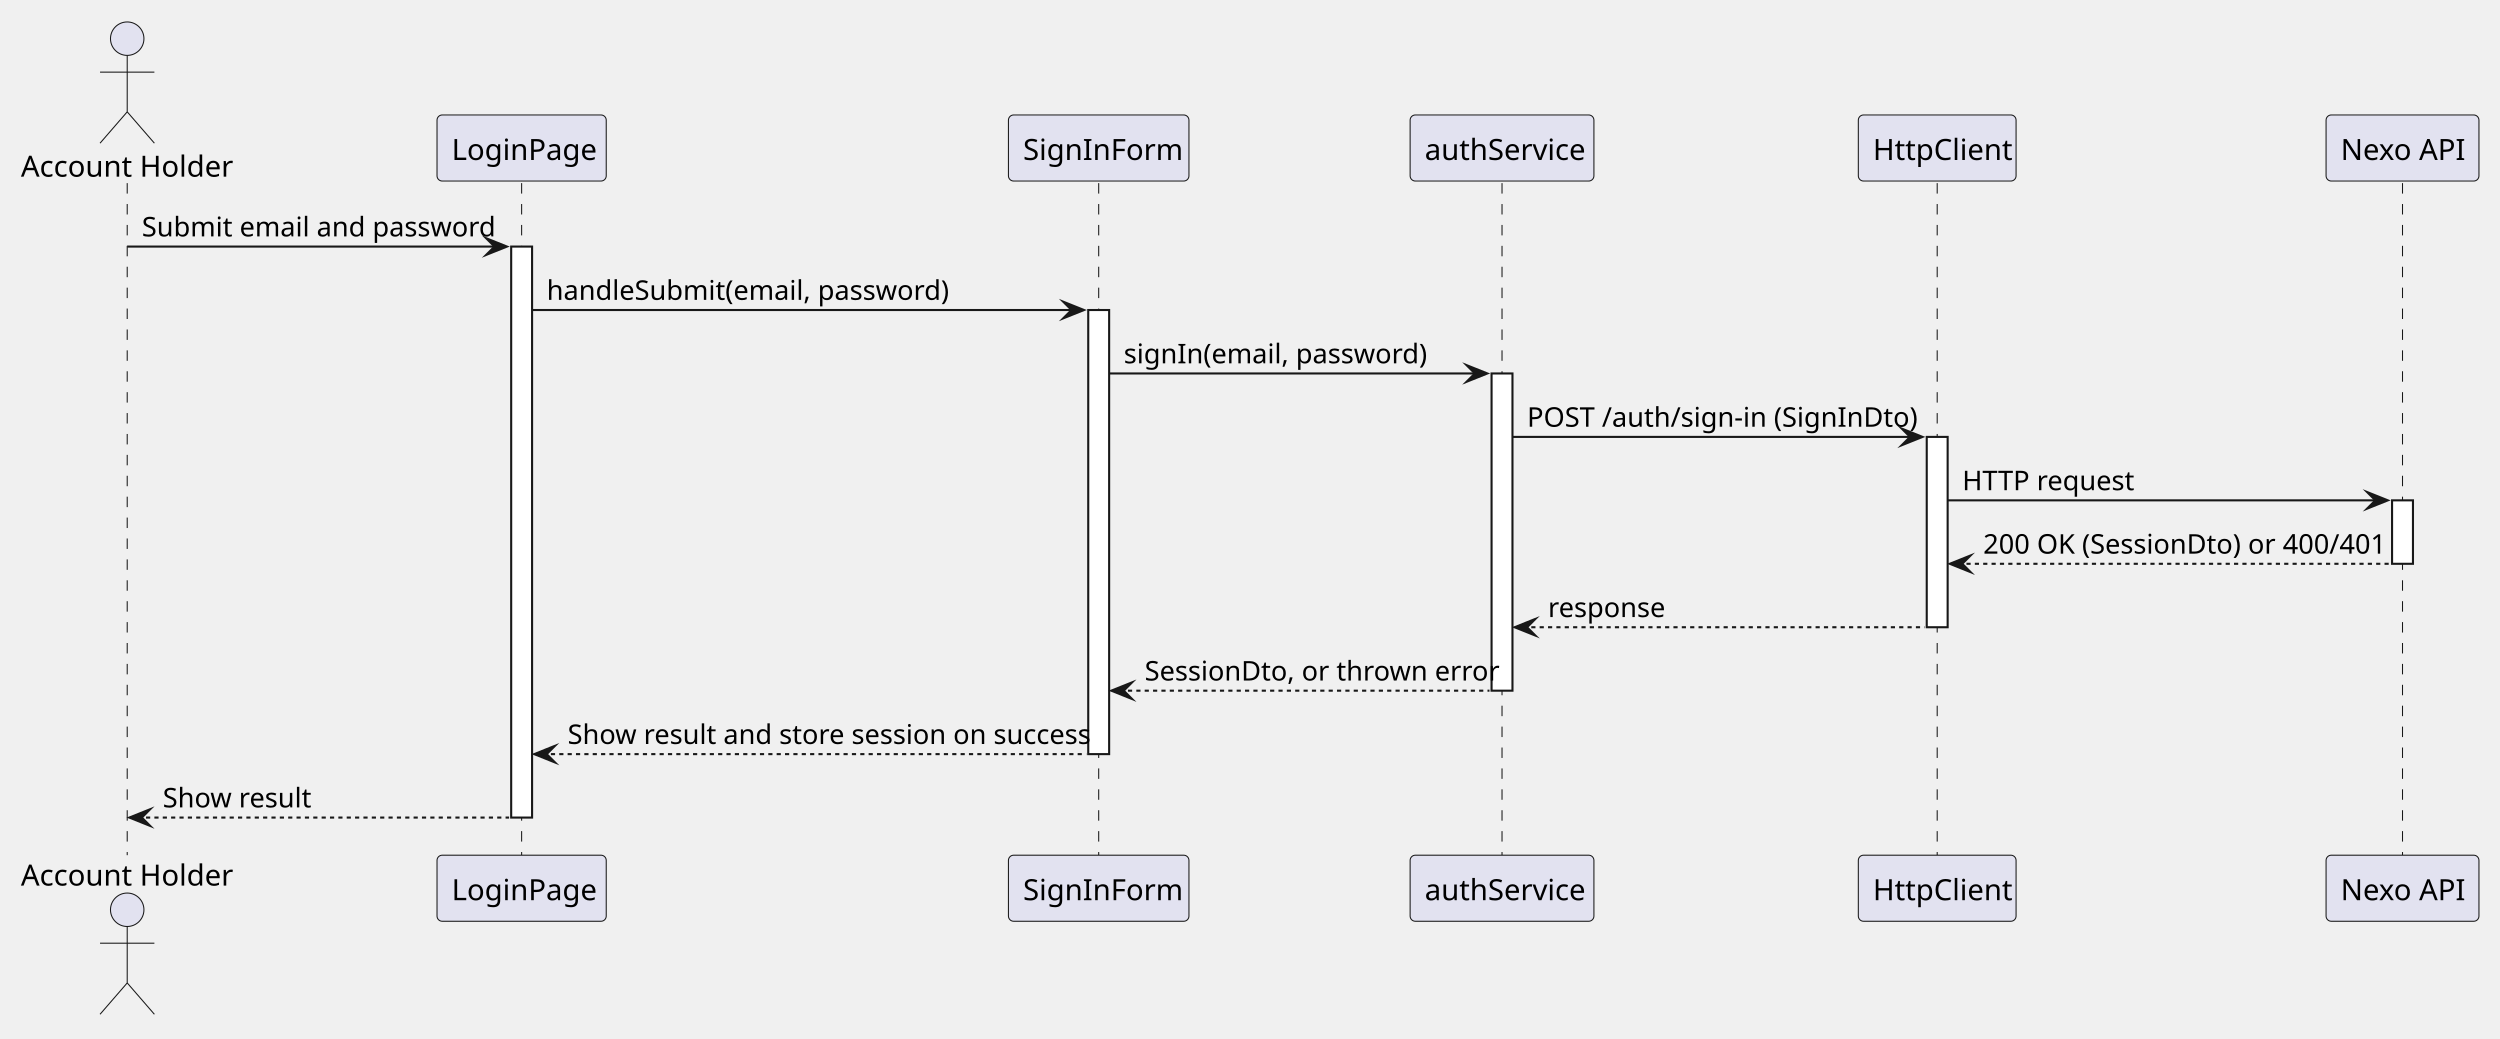
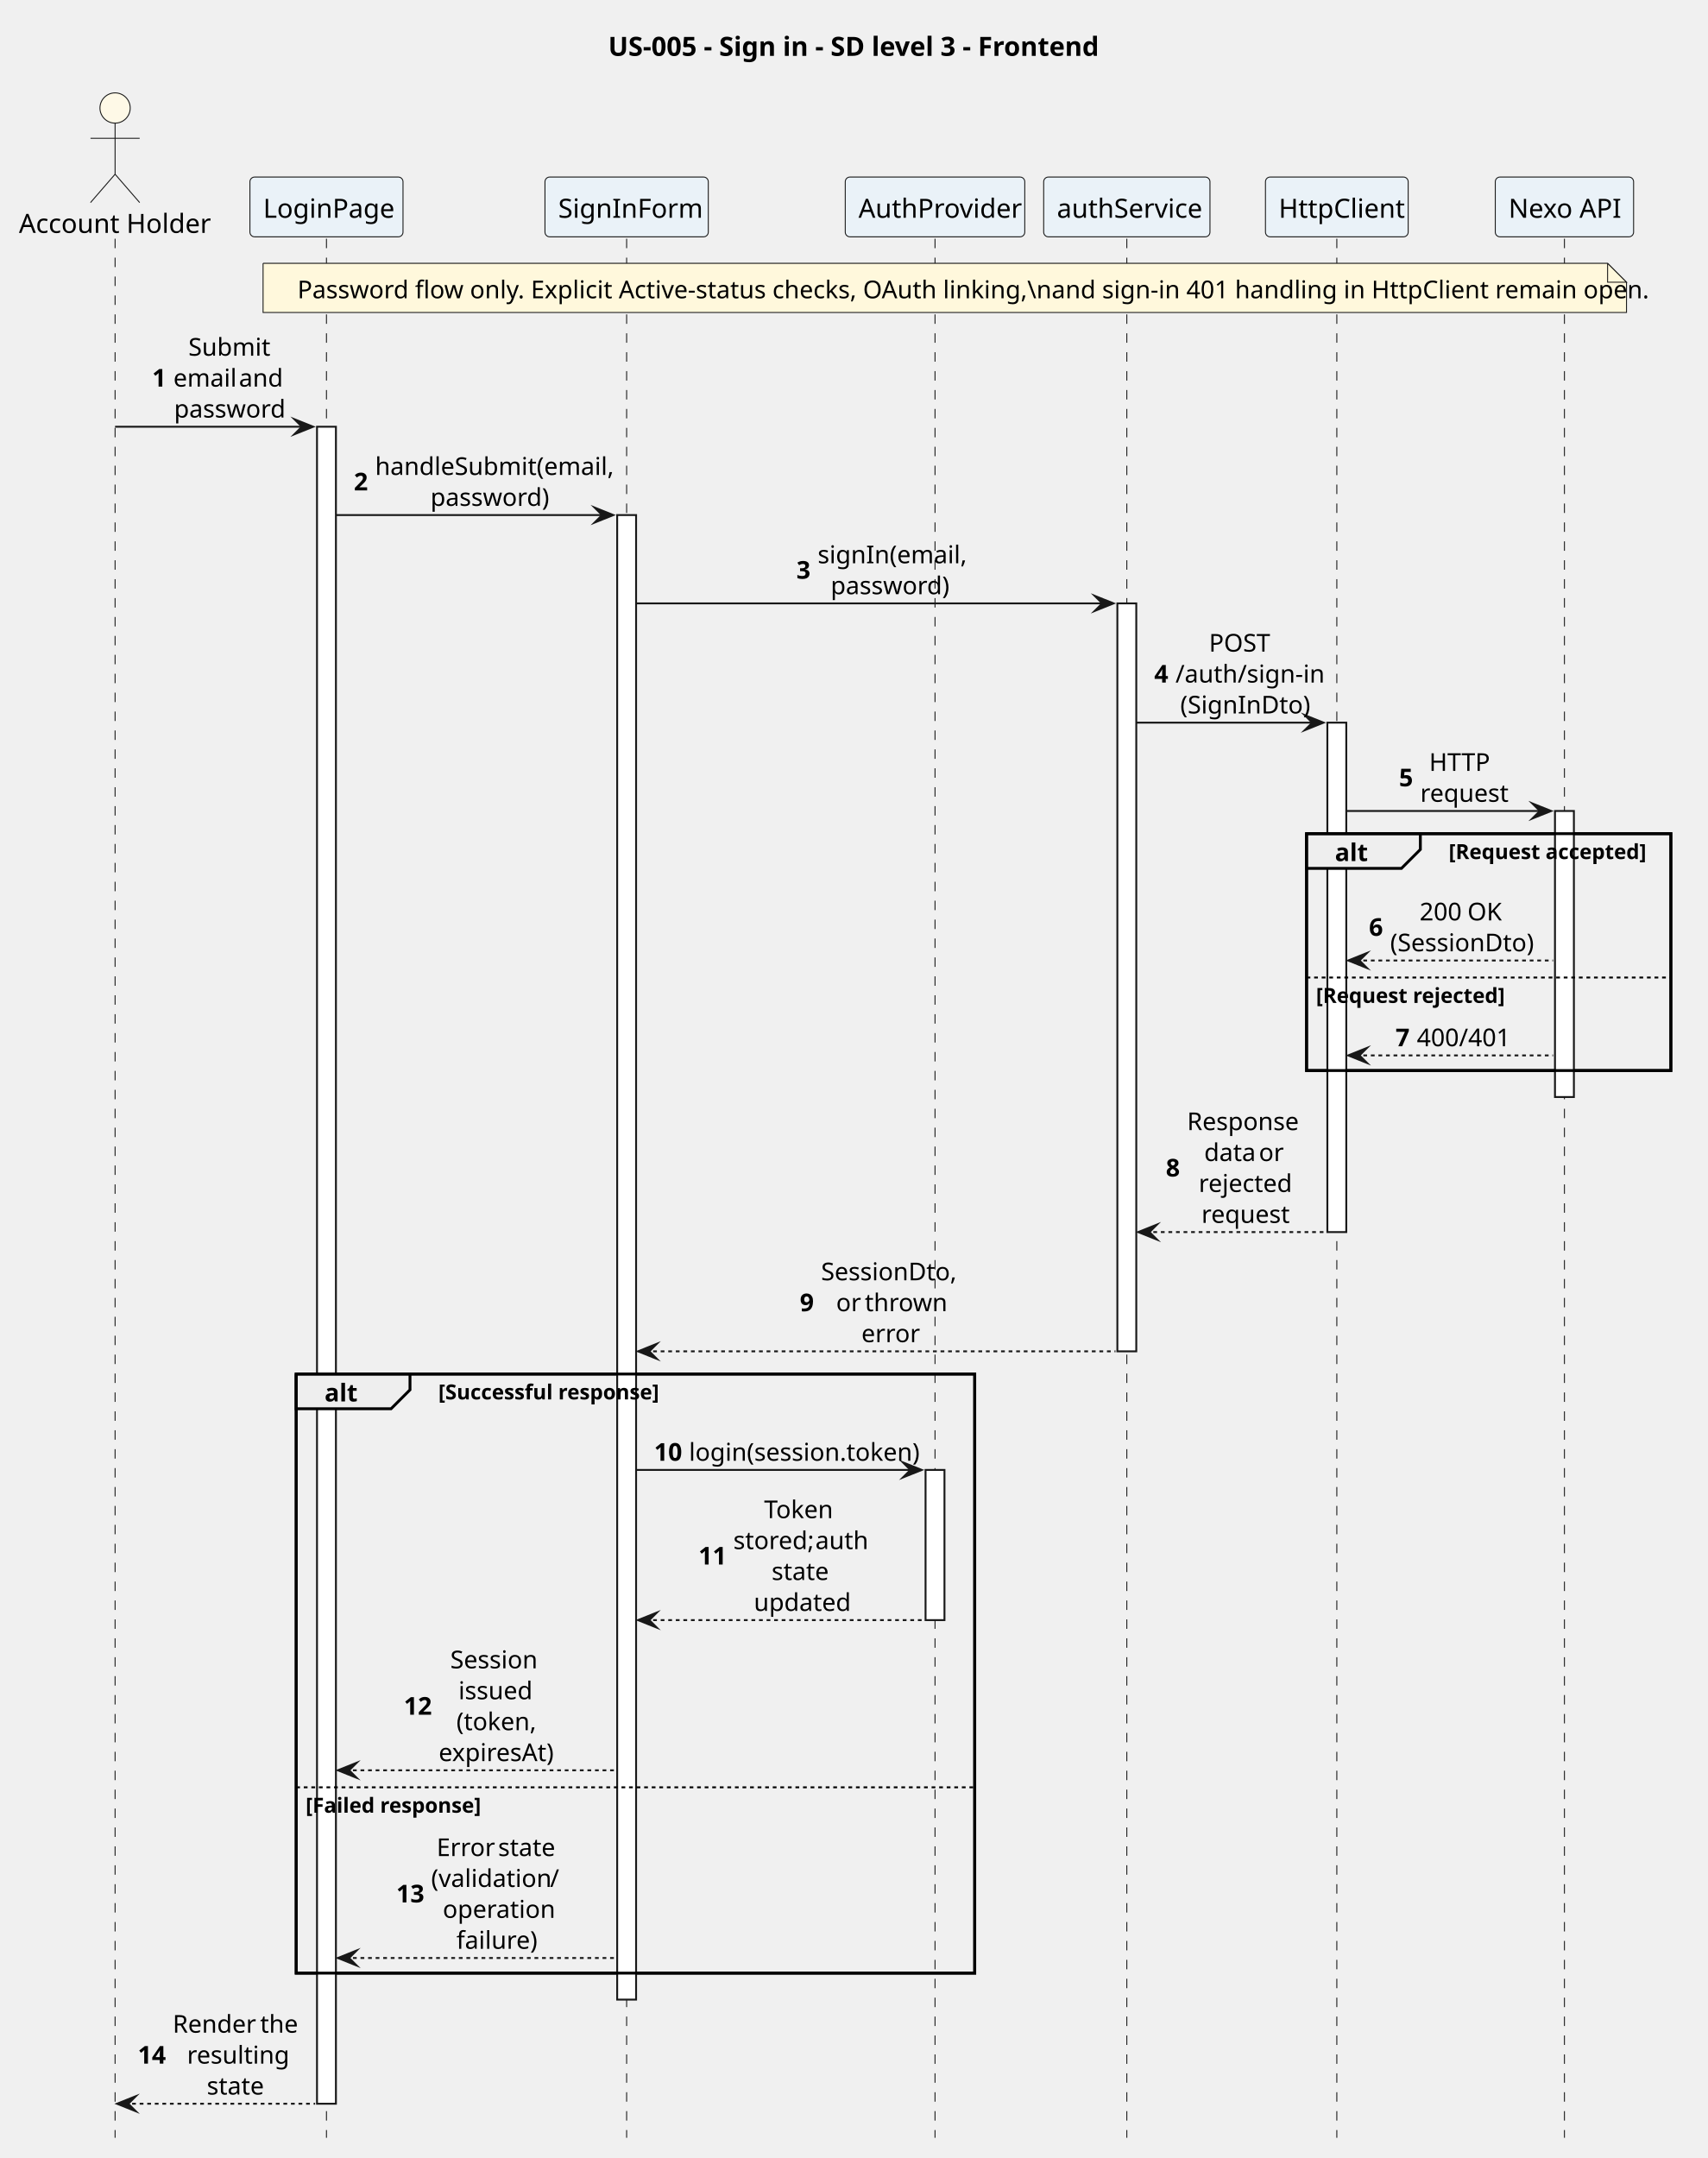
- <svg xmlns="http://www.w3.org/2000/svg" version="1.1" data-diagram-type="SEQUENCE" style="width:1196px;height:497px;background:#FFFFFF;" width="1196px" height="497px" viewBox="0 0 1196 497" zoomAndPan="magnify" preserveAspectRatio="none" contentStyleType="text/css">
+ <svg xmlns="http://www.w3.org/2000/svg" version="1.1" data-diagram-type="SEQUENCE" style="width:903px;height:1141px;background:#FFFFFF;" width="903px" height="1141px" viewBox="0 0 903 1141" zoomAndPan="magnify" preserveAspectRatio="none" contentStyleType="text/css">
  <defs />
  <g font-family="sans-serif" lengthAdjust="spacing">
+     <g class="title" data-source-line="1">
+       <text x="321.656" y="29.533" fill="#000" font-size="14" textLength="258.262" font-weight="700">US-005 - Sign in - SD level 3 - Frontend</text>
+     </g>
+     <rect x="690.931" y="440.789" width="192.642" height="125.242" fill="none" style="stroke:#000;stroke-width:1.5;" />
+     <rect x="156.639" y="726.492" width="358.811" height="316.758" fill="none" style="stroke:#000;stroke-width:1.5;" />
    <g>
-       <rect x="57.358" y="87.609" width="8" height="321.516" fill="#000" fill-opacity="0" />
-       <line x1="60.858" y1="87.609" x2="60.858" y2="409.125" style="stroke:#181818;stroke-width:0.5;stroke-dasharray:5,5;" />
+       <rect x="57.358" y="126.219" width="8" height="1004.086" fill="#000" fill-opacity="0" />
+       <line x1="60.858" y1="126.219" x2="60.858" y2="1130.305" style="stroke:#181818;stroke-width:0.5;stroke-dasharray:5,5;" />
    </g>
    <g>
-       <rect x="246.046" y="87.609" width="8" height="321.516" fill="#000" fill-opacity="0" />
-       <line x1="249.546" y1="87.609" x2="249.546" y2="409.125" style="stroke:#181818;stroke-width:0.5;stroke-dasharray:5,5;" />
+       <rect x="169.139" y="126.219" width="8" height="1004.086" fill="#000" fill-opacity="0" />
+       <line x1="172.639" y1="126.219" x2="172.639" y2="1130.305" style="stroke:#181818;stroke-width:0.5;stroke-dasharray:5,5;" />
    </g>
    <g>
-       <rect x="244.546" y="117.961" width="10" height="273.164" fill="#FFF" style="stroke:#181818;stroke-width:1;" />
+       <rect x="167.639" y="225.625" width="10" height="886.68" fill="#FFF" style="stroke:#181818;stroke-width:1;" />
    </g>
    <g>
-       <rect x="522.114" y="87.609" width="8" height="321.516" fill="#000" fill-opacity="0" />
-       <line x1="525.614" y1="87.609" x2="525.614" y2="409.125" style="stroke:#181818;stroke-width:0.5;stroke-dasharray:5,5;" />
+       <rect x="327.874" y="126.219" width="8" height="1004.086" fill="#000" fill-opacity="0" />
+       <line x1="331.374" y1="126.219" x2="331.374" y2="1130.305" style="stroke:#181818;stroke-width:0.5;stroke-dasharray:5,5;" />
    </g>
    <g>
-       <rect x="520.614" y="148.313" width="10" height="212.461" fill="#FFF" style="stroke:#181818;stroke-width:1;" />
+       <rect x="326.374" y="272.328" width="10" height="784.922" fill="#FFF" style="stroke:#181818;stroke-width:1;" />
    </g>
    <g>
-       <rect x="715.066" y="87.609" width="8" height="321.516" fill="#000" fill-opacity="0" />
-       <line x1="718.566" y1="87.609" x2="718.566" y2="409.125" style="stroke:#181818;stroke-width:0.5;stroke-dasharray:5,5;" />
+       <rect x="490.95" y="126.219" width="8" height="1004.086" fill="#000" fill-opacity="0" />
+       <line x1="494.45" y1="126.219" x2="494.45" y2="1130.305" style="stroke:#181818;stroke-width:0.5;stroke-dasharray:5,5;" />
    </g>
    <g>
-       <rect x="713.566" y="178.664" width="10" height="151.758" fill="#FFF" style="stroke:#181818;stroke-width:1;" />
+       <rect x="489.45" y="777.195" width="10" height="79.406" fill="#FFF" style="stroke:#181818;stroke-width:1;" />
    </g>
    <g>
-       <rect x="923.254" y="87.609" width="8" height="321.516" fill="#000" fill-opacity="0" />
-       <line x1="926.754" y1="87.609" x2="926.754" y2="409.125" style="stroke:#181818;stroke-width:0.5;stroke-dasharray:5,5;" />
+       <rect x="592.38" y="126.219" width="8" height="1004.086" fill="#000" fill-opacity="0" />
+       <line x1="595.88" y1="126.219" x2="595.88" y2="1130.305" style="stroke:#181818;stroke-width:0.5;stroke-dasharray:5,5;" />
    </g>
    <g>
-       <rect x="921.754" y="209.016" width="10" height="91.055" fill="#FFF" style="stroke:#181818;stroke-width:1;" />
+       <rect x="590.88" y="319.031" width="10" height="395.461" fill="#FFF" style="stroke:#181818;stroke-width:1;" />
    </g>
    <g>
-       <rect x="1145.862" y="87.609" width="8" height="321.516" fill="#000" fill-opacity="0" />
-       <line x1="1149.362" y1="87.609" x2="1149.362" y2="409.125" style="stroke:#181818;stroke-width:0.5;stroke-dasharray:5,5;" />
+       <rect x="703.431" y="126.219" width="8" height="1004.086" fill="#000" fill-opacity="0" />
+       <line x1="706.931" y1="126.219" x2="706.931" y2="1130.305" style="stroke:#181818;stroke-width:0.5;stroke-dasharray:5,5;" />
    </g>
    <g>
-       <rect x="1144.362" y="239.367" width="10" height="30.352" fill="#FFF" style="stroke:#181818;stroke-width:1;" />
+       <rect x="701.931" y="382.086" width="10" height="269.352" fill="#FFF" style="stroke:#181818;stroke-width:1;" />
    </g>
-     <text x="10" y="84.533" fill="#000" font-size="14" textLength="95.717">Account Holder</text>
-     <ellipse cx="60.858" cy="18.5" rx="8" ry="8" fill="#E2E2F0" style="stroke:#181818;stroke-width:0.5;" />
-     <path d="M60.858,26.5 L60.858,53.5 M47.858,34.5 L73.858,34.5 M60.858,53.5 L47.858,68.5 M60.858,53.5 L73.858,68.5" style="stroke:#181818;stroke-width:0.5;" fill="none" />
-     <rect x="209.071" y="55" width="80.951" height="31.609" fill="#E2E2F0" style="stroke:#181818;stroke-width:0.5;" rx="2.5" ry="2.5" />
-     <text x="216.071" y="76.533" fill="#000" font-size="14" textLength="66.951">LoginPage</text>
-     <rect x="482.435" y="55" width="86.358" height="31.609" fill="#E2E2F0" style="stroke:#181818;stroke-width:0.5;" rx="2.5" ry="2.5" />
-     <text x="489.435" y="76.533" fill="#000" font-size="14" textLength="72.358">SignInForm</text>
-     <rect x="674.601" y="55" width="87.931" height="31.609" fill="#E2E2F0" style="stroke:#181818;stroke-width:0.5;" rx="2.5" ry="2.5" />
-     <text x="681.601" y="76.533" fill="#000" font-size="14" textLength="73.931">authService</text>
-     <rect x="889.02" y="55" width="75.469" height="31.609" fill="#E2E2F0" style="stroke:#181818;stroke-width:0.5;" rx="2.5" ry="2.5" />
-     <text x="896.02" y="76.533" fill="#000" font-size="14" textLength="61.469">HttpClient</text>
-     <rect x="1112.793" y="55" width="73.138" height="31.609" fill="#E2E2F0" style="stroke:#181818;stroke-width:0.5;" rx="2.5" ry="2.5" />
-     <text x="1119.793" y="76.533" fill="#000" font-size="14" textLength="59.138">Nexo API</text>
-     <text x="10" y="423.658" fill="#000" font-size="14" textLength="95.717">Account Holder</text>
-     <ellipse cx="60.858" cy="435.234" rx="8" ry="8" fill="#E2E2F0" style="stroke:#181818;stroke-width:0.5;" />
-     <path d="M60.858,443.234 L60.858,470.234 M47.858,451.234 L73.858,451.234 M60.858,470.234 L47.858,485.234 M60.858,470.234 L73.858,485.234" style="stroke:#181818;stroke-width:0.5;" fill="none" />
-     <rect x="209.071" y="409.125" width="80.951" height="31.609" fill="#E2E2F0" style="stroke:#181818;stroke-width:0.5;" rx="2.5" ry="2.5" />
-     <text x="216.071" y="430.658" fill="#000" font-size="14" textLength="66.951">LoginPage</text>
-     <rect x="482.435" y="409.125" width="86.358" height="31.609" fill="#E2E2F0" style="stroke:#181818;stroke-width:0.5;" rx="2.5" ry="2.5" />
-     <text x="489.435" y="430.658" fill="#000" font-size="14" textLength="72.358">SignInForm</text>
-     <rect x="674.601" y="409.125" width="87.931" height="31.609" fill="#E2E2F0" style="stroke:#181818;stroke-width:0.5;" rx="2.5" ry="2.5" />
-     <text x="681.601" y="430.658" fill="#000" font-size="14" textLength="73.931">authService</text>
-     <rect x="889.02" y="409.125" width="75.469" height="31.609" fill="#E2E2F0" style="stroke:#181818;stroke-width:0.5;" rx="2.5" ry="2.5" />
-     <text x="896.02" y="430.658" fill="#000" font-size="14" textLength="61.469">HttpClient</text>
-     <rect x="1112.793" y="409.125" width="73.138" height="31.609" fill="#E2E2F0" style="stroke:#181818;stroke-width:0.5;" rx="2.5" ry="2.5" />
-     <text x="1119.793" y="430.658" fill="#000" font-size="14" textLength="59.138">Nexo API</text>
-     <polygon points="232.546,113.961,242.546,117.961,232.546,121.961,236.546,117.961" fill="#181818" style="stroke:#181818;stroke-width:1;stroke-linejoin:miter;stroke-miterlimit:10;" />
-     <line x1="60.858" y1="117.961" x2="238.546" y2="117.961" style="stroke:#181818;stroke-width:1;" />
-     <text x="67.858" y="113.104" fill="#000" font-size="13" textLength="159.688">Submit email and password</text>
-     <polygon points="508.614,144.313,518.614,148.313,508.614,152.313,512.614,148.313" fill="#181818" style="stroke:#181818;stroke-width:1;stroke-linejoin:miter;stroke-miterlimit:10;" />
-     <line x1="254.546" y1="148.313" x2="514.614" y2="148.313" style="stroke:#181818;stroke-width:1;" />
-     <text x="261.546" y="143.456" fill="#000" font-size="13" textLength="182.083">handleSubmit(email, password)</text>
-     <polygon points="701.566,174.664,711.566,178.664,701.566,182.664,705.566,178.664" fill="#181818" style="stroke:#181818;stroke-width:1;stroke-linejoin:miter;stroke-miterlimit:10;" />
-     <line x1="530.614" y1="178.664" x2="707.566" y2="178.664" style="stroke:#181818;stroke-width:1;" />
-     <text x="537.614" y="173.808" fill="#000" font-size="13" textLength="137.274">signIn(email, password)</text>
-     <polygon points="909.754,205.016,919.754,209.016,909.754,213.016,913.754,209.016" fill="#181818" style="stroke:#181818;stroke-width:1;stroke-linejoin:miter;stroke-miterlimit:10;" />
-     <line x1="723.566" y1="209.016" x2="915.754" y2="209.016" style="stroke:#181818;stroke-width:1;" />
-     <text x="730.566" y="204.159" fill="#000" font-size="13" textLength="179.188">POST /auth/sign-in (SignInDto)</text>
-     <polygon points="1132.362,235.367,1142.362,239.367,1132.362,243.367,1136.362,239.367" fill="#181818" style="stroke:#181818;stroke-width:1;stroke-linejoin:miter;stroke-miterlimit:10;" />
-     <line x1="931.754" y1="239.367" x2="1138.362" y2="239.367" style="stroke:#181818;stroke-width:1;" />
-     <text x="938.754" y="234.511" fill="#000" font-size="13" textLength="80.914">HTTP request</text>
-     <polygon points="942.754,265.719,932.754,269.719,942.754,273.719,938.754,269.719" fill="#181818" style="stroke:#181818;stroke-width:1;stroke-linejoin:miter;stroke-miterlimit:10;" />
-     <line x1="936.754" y1="269.719" x2="1143.362" y2="269.719" style="stroke:#181818;stroke-width:1;stroke-dasharray:2,2;" />
-     <text x="948.754" y="264.862" fill="#000" font-size="13" textLength="188.608">200 OK (SessionDto) or 400/401</text>
-     <polygon points="734.566,296.07,724.566,300.07,734.566,304.07,730.566,300.07" fill="#181818" style="stroke:#181818;stroke-width:1;stroke-linejoin:miter;stroke-miterlimit:10;" />
-     <line x1="728.566" y1="300.07" x2="920.754" y2="300.07" style="stroke:#181818;stroke-width:1;stroke-dasharray:2,2;" />
-     <text x="740.566" y="295.214" fill="#000" font-size="13" textLength="53.479">response</text>
-     <polygon points="541.614,326.422,531.614,330.422,541.614,334.422,537.614,330.422" fill="#181818" style="stroke:#181818;stroke-width:1;stroke-linejoin:miter;stroke-miterlimit:10;" />
-     <line x1="535.614" y1="330.422" x2="712.566" y2="330.422" style="stroke:#181818;stroke-width:1;stroke-dasharray:2,2;" />
-     <text x="547.614" y="325.565" fill="#000" font-size="13" textLength="158.952">SessionDto, or thrown error</text>
-     <polygon points="265.546,356.773,255.546,360.773,265.546,364.773,261.546,360.773" fill="#181818" style="stroke:#181818;stroke-width:1;stroke-linejoin:miter;stroke-miterlimit:10;" />
-     <line x1="259.546" y1="360.773" x2="519.614" y2="360.773" style="stroke:#181818;stroke-width:1;stroke-dasharray:2,2;" />
-     <text x="271.546" y="355.917" fill="#000" font-size="13" textLength="242.068">Show result and store session on success</text>
-     <polygon points="71.858,387.125,61.858,391.125,71.858,395.125,67.858,391.125" fill="#181818" style="stroke:#181818;stroke-width:1;stroke-linejoin:miter;stroke-miterlimit:10;" />
-     <line x1="65.858" y1="391.125" x2="243.546" y2="391.125" style="stroke:#181818;stroke-width:1;stroke-dasharray:2,2;" />
-     <text x="77.858" y="386.269" fill="#000" font-size="13" textLength="67.92">Show result</text>
+     <g>
+       <rect x="823.798" y="126.219" width="8" height="1004.086" fill="#000" fill-opacity="0" />
+       <line x1="827.298" y1="126.219" x2="827.298" y2="1130.305" style="stroke:#181818;stroke-width:0.5;stroke-dasharray:5,5;" />
+     </g>
+     <g>
+       <rect x="822.298" y="428.789" width="10" height="151.242" fill="#FFF" style="stroke:#181818;stroke-width:1;" />
+     </g>
+     <text x="10" y="123.143" fill="#000" font-size="14" textLength="95.717">Account Holder</text>
+     <ellipse cx="60.858" cy="57.109" rx="8" ry="8" fill="#FEF9E7" style="stroke:#181818;stroke-width:0.5;" />
+     <path d="M60.858,65.109 L60.858,92.109 M47.858,73.109 L73.858,73.109 M60.858,92.109 L47.858,107.109 M60.858,92.109 L73.858,107.109" style="stroke:#181818;stroke-width:0.5;" fill="none" />
+     <rect x="132.164" y="93.609" width="80.951" height="31.609" fill="#EAF2F8" style="stroke:#181818;stroke-width:0.5;" rx="2.5" ry="2.5" />
+     <text x="139.164" y="115.143" fill="#000" font-size="14" textLength="66.951">LoginPage</text>
+     <rect x="288.194" y="93.609" width="86.358" height="31.609" fill="#EAF2F8" style="stroke:#181818;stroke-width:0.5;" rx="2.5" ry="2.5" />
+     <text x="295.194" y="115.143" fill="#000" font-size="14" textLength="72.358">SignInForm</text>
+     <rect x="446.984" y="93.609" width="94.931" height="31.609" fill="#EAF2F8" style="stroke:#181818;stroke-width:0.5;" rx="2.5" ry="2.5" />
+     <text x="453.984" y="115.143" fill="#000" font-size="14" textLength="80.931">AuthProvider</text>
+     <rect x="551.915" y="93.609" width="87.931" height="31.609" fill="#EAF2F8" style="stroke:#181818;stroke-width:0.5;" rx="2.5" ry="2.5" />
+     <text x="558.915" y="115.143" fill="#000" font-size="14" textLength="73.931">authService</text>
+     <rect x="669.197" y="93.609" width="75.469" height="31.609" fill="#EAF2F8" style="stroke:#181818;stroke-width:0.5;" rx="2.5" ry="2.5" />
+     <text x="676.197" y="115.143" fill="#000" font-size="14" textLength="61.469">HttpClient</text>
+     <rect x="790.729" y="93.609" width="73.138" height="31.609" fill="#EAF2F8" style="stroke:#181818;stroke-width:0.5;" rx="2.5" ry="2.5" />
+     <text x="797.729" y="115.143" fill="#000" font-size="14" textLength="59.138">Nexo API</text>
+     <path d="M139.117,139.219 L139.117,165.219 L860.117,165.219 L860.117,149.219 L850.117,139.219 L139.117,139.219" style="stroke:#181818;stroke-width:0.5;" fill="#FFF8DC" />
+     <path d="M850.117,139.219 L850.117,149.219 L860.117,149.219 L850.117,139.219" style="stroke:#181818;stroke-width:0.5;" fill="#FFF8DC" />
+     <text x="157.297" y="157.714" fill="#000" font-size="13" textLength="676.343">Password flow only. Explicit Active-status checks, OAuth linking,\nand sign-in 401 handling in HttpClient remain open.</text>
+     <polygon points="155.639,221.625,165.639,225.625,155.639,229.625,159.639,225.625" fill="#181818" style="stroke:#181818;stroke-width:1;stroke-linejoin:miter;stroke-miterlimit:10;" />
+     <line x1="60.858" y1="225.625" x2="161.639" y2="225.625" style="stroke:#181818;stroke-width:1;" />
+     <text x="80.45" y="204.417" fill="#000" font-size="13" font-weight="700">1</text>
+     <text x="99.634" y="188.065" fill="#000" font-size="13" textLength="40.46">Submit</text>
+     <text x="91.68" y="204.417" fill="#000" font-size="13" textLength="31.065">email</text>
+     <text x="122.746" y="204.417" fill="#000" font-size="13"> </text>
+     <text x="126.357" y="204.417" fill="#000" font-size="13" textLength="21.69">and</text>
+     <text x="92.045" y="220.769" fill="#000" font-size="13" textLength="55.637">password</text>
+     <polygon points="314.374,268.328,324.374,272.328,314.374,276.328,318.374,272.328" fill="#181818" style="stroke:#181818;stroke-width:1;stroke-linejoin:miter;stroke-miterlimit:10;" />
+     <line x1="177.639" y1="272.328" x2="320.374" y2="272.328" style="stroke:#181818;stroke-width:1;" />
+     <text x="187.139" y="259.296" fill="#000" font-size="13" font-weight="700">2</text>
+     <text x="198.369" y="251.12" fill="#000" font-size="13" textLength="118.504">handleSubmit(email,</text>
+     <text x="227.638" y="267.472" fill="#000" font-size="13" textLength="59.966">password)</text>
+     <polygon points="578.88,315.031,588.88,319.031,578.88,323.031,582.88,319.031" fill="#181818" style="stroke:#181818;stroke-width:1;stroke-linejoin:miter;stroke-miterlimit:10;" />
+     <line x1="336.374" y1="319.031" x2="584.88" y2="319.031" style="stroke:#181818;stroke-width:1;" />
+     <text x="421.164" y="305.999" fill="#000" font-size="13" font-weight="700">3</text>
+     <text x="432.394" y="297.823" fill="#000" font-size="13" textLength="73.696">signIn(email,</text>
+     <text x="439.259" y="314.175" fill="#000" font-size="13" textLength="59.966">password)</text>
+     <polygon points="689.931,378.086,699.931,382.086,689.931,386.086,693.931,382.086" fill="#181818" style="stroke:#181818;stroke-width:1;stroke-linejoin:miter;stroke-miterlimit:10;" />
+     <line x1="600.88" y1="382.086" x2="695.931" y2="382.086" style="stroke:#181818;stroke-width:1;" />
+     <text x="610.38" y="360.878" fill="#000" font-size="13" font-weight="700">4</text>
+     <text x="639.323" y="344.526" fill="#000" font-size="13" textLength="35.395">POST</text>
+     <text x="621.61" y="360.878" fill="#000" font-size="13" textLength="70.821">/auth/sign-in</text>
+     <text x="624.146" y="377.229" fill="#000" font-size="13" textLength="65.749">(SignInDto)</text>
+     <polygon points="810.298,424.789,820.298,428.789,810.298,432.789,814.298,428.789" fill="#181818" style="stroke:#181818;stroke-width:1;stroke-linejoin:miter;stroke-miterlimit:10;" />
+     <line x1="711.931" y1="428.789" x2="816.298" y2="428.789" style="stroke:#181818;stroke-width:1;" />
+     <text x="739.819" y="415.757" fill="#000" font-size="13" font-weight="700">5</text>
+     <text x="755.759" y="407.581" fill="#000" font-size="13" textLength="33.941">HTTP</text>
+     <text x="751.049" y="423.933" fill="#000" font-size="13" textLength="43.361">request</text>
+     <path d="M690.931,440.789 L751.102,440.789 L751.102,449.141 L741.102,459.141 L690.931,459.141 L690.931,440.789" style="stroke:#000;stroke-width:1.5;" fill="#EEE" />
+     <rect x="690.931" y="440.789" width="192.642" height="125.242" fill="none" style="stroke:#000;stroke-width:1.5;" />
+     <text x="705.931" y="455.284" fill="#000" font-size="13" textLength="15.171" font-weight="700">alt</text>
+     <text x="766.102" y="454.208" fill="#000" font-size="11" textLength="101.471" font-weight="700">[Request accepted]</text>
+     <polygon points="722.931,503.844,712.931,507.844,722.931,511.844,718.931,507.844" fill="#181818" style="stroke:#181818;stroke-width:1;stroke-linejoin:miter;stroke-miterlimit:10;" />
+     <line x1="716.931" y1="507.844" x2="821.298" y2="507.844" style="stroke:#181818;stroke-width:1;stroke-dasharray:2,2;" />
+     <text x="723.931" y="494.812" fill="#000" font-size="13" font-weight="700">6</text>
+     <text x="750.688" y="486.636" fill="#000" font-size="13" textLength="21.69">200</text>
+     <text x="772.377" y="486.636" fill="#000" font-size="13"> </text>
+     <text x="775.989" y="486.636" fill="#000" font-size="13" textLength="18.783">OK</text>
+     <text x="735.161" y="502.987" fill="#000" font-size="13" textLength="75.137">(SessionDto)</text>
+     <line x1="690.931" y1="516.844" x2="883.573" y2="516.844" style="stroke:#000;stroke-width:1;stroke-dasharray:2,2;" />
+     <text x="695.931" y="530.263" fill="#000" font-size="11" textLength="95.971" font-weight="700">[Request rejected]</text>
+     <polygon points="722.931,554.031,712.931,558.031,722.931,562.031,718.931,558.031" fill="#181818" style="stroke:#181818;stroke-width:1;stroke-linejoin:miter;stroke-miterlimit:10;" />
+     <line x1="716.931" y1="558.031" x2="821.298" y2="558.031" style="stroke:#181818;stroke-width:1;stroke-dasharray:2,2;" />
+     <text x="738.004" y="553.175" fill="#000" font-size="13" font-weight="700">7</text>
+     <text x="749.234" y="553.175" fill="#000" font-size="13" textLength="46.992">400/401</text>
+     <polygon points="611.88,647.438,601.88,651.438,611.88,655.438,607.88,651.438" fill="#181818" style="stroke:#181818;stroke-width:1;stroke-linejoin:miter;stroke-miterlimit:10;" />
+     <line x1="605.88" y1="651.438" x2="700.931" y2="651.438" style="stroke:#181818;stroke-width:1;stroke-dasharray:2,2;" />
+     <text x="616.522" y="622.054" fill="#000" font-size="13" font-weight="700">8</text>
+     <text x="627.752" y="597.526" fill="#000" font-size="13" textLength="58.538">Response</text>
+     <text x="636.784" y="613.878" fill="#000" font-size="13" textLength="25.302">data</text>
+     <text x="662.086" y="613.878" fill="#000" font-size="13"> </text>
+     <text x="665.698" y="613.878" fill="#000" font-size="13" textLength="11.559">or</text>
+     <text x="633.896" y="630.229" fill="#000" font-size="13" textLength="46.249">rejected</text>
+     <text x="635.34" y="646.581" fill="#000" font-size="13" textLength="43.361">request</text>
+     <polygon points="347.374,710.492,337.374,714.492,347.374,718.492,343.374,714.492" fill="#181818" style="stroke:#181818;stroke-width:1;stroke-linejoin:miter;stroke-miterlimit:10;" />
+     <line x1="341.374" y1="714.492" x2="589.88" y2="714.492" style="stroke:#181818;stroke-width:1;stroke-dasharray:2,2;" />
+     <text x="422.967" y="693.284" fill="#000" font-size="13" font-weight="700">9</text>
+     <text x="434.197" y="676.933" fill="#000" font-size="13" textLength="70.091">SessionDto,</text>
+     <text x="442.147" y="693.284" fill="#000" font-size="13" textLength="11.559">or</text>
+     <text x="453.706" y="693.284" fill="#000" font-size="13"> </text>
+     <text x="457.318" y="693.284" fill="#000" font-size="13" textLength="39.019">thrown</text>
+     <text x="455.518" y="709.636" fill="#000" font-size="13" textLength="27.447">error</text>
+     <path d="M156.639,726.492 L216.81,726.492 L216.81,734.844 L206.81,744.844 L156.639,744.844 L156.639,726.492" style="stroke:#000;stroke-width:1.5;" fill="#EEE" />
+     <rect x="156.639" y="726.492" width="358.811" height="316.758" fill="none" style="stroke:#000;stroke-width:1.5;" />
+     <text x="171.639" y="740.987" fill="#000" font-size="13" textLength="15.171" font-weight="700">alt</text>
+     <text x="231.81" y="739.911" fill="#000" font-size="11" textLength="117.375" font-weight="700">[Successful response]</text>
+     <polygon points="477.45,773.195,487.45,777.195,477.45,781.195,481.45,777.195" fill="#181818" style="stroke:#181818;stroke-width:1;stroke-linejoin:miter;stroke-miterlimit:10;" />
+     <line x1="336.374" y1="777.195" x2="483.45" y2="777.195" style="stroke:#181818;stroke-width:1;" />
+     <text x="345.874" y="772.339" fill="#000" font-size="13" textLength="14.46" font-weight="700">10</text>
+     <text x="364.333" y="772.339" fill="#000" font-size="13" textLength="115.616">login(session.token)</text>
+     <polygon points="347.374,852.602,337.374,856.602,347.374,860.602,343.374,856.602" fill="#181818" style="stroke:#181818;stroke-width:1;stroke-linejoin:miter;stroke-miterlimit:10;" />
+     <line x1="341.374" y1="856.602" x2="488.45" y2="856.602" style="stroke:#181818;stroke-width:1;stroke-dasharray:2,2;" />
+     <text x="369.354" y="827.218" fill="#000" font-size="13" textLength="14.46" font-weight="700">11</text>
+     <text x="404.076" y="802.69" fill="#000" font-size="13" textLength="36.131">Token</text>
+     <text x="387.813" y="819.042" fill="#000" font-size="13" textLength="39.743">stored;</text>
+     <text x="427.556" y="819.042" fill="#000" font-size="13"> </text>
+     <text x="431.168" y="819.042" fill="#000" font-size="13" textLength="25.302">auth</text>
+     <text x="408.05" y="835.394" fill="#000" font-size="13" textLength="28.184">state</text>
+     <text x="398.646" y="851.745" fill="#000" font-size="13" textLength="46.992">updated</text>
+     <polygon points="188.639,932.008,178.639,936.008,188.639,940.008,184.639,936.008" fill="#181818" style="stroke:#181818;stroke-width:1;stroke-linejoin:miter;stroke-miterlimit:10;" />
+     <line x1="182.639" y1="936.008" x2="325.374" y2="936.008" style="stroke:#181818;stroke-width:1;stroke-dasharray:2,2;" />
+     <text x="213.517" y="906.624" fill="#000" font-size="13" textLength="14.46" font-weight="700">12</text>
+     <text x="238.112" y="882.097" fill="#000" font-size="13" textLength="46.249">Session</text>
+     <text x="242.447" y="898.448" fill="#000" font-size="13" textLength="37.578">issued</text>
+     <text x="241.365" y="914.8" fill="#000" font-size="13" textLength="39.743">(token,</text>
+     <text x="231.977" y="931.151" fill="#000" font-size="13" textLength="58.519">expiresAt)</text>
+     <line x1="156.639" y1="945.008" x2="515.45" y2="945.008" style="stroke:#000;stroke-width:1;stroke-dasharray:2,2;" />
+     <text x="161.639" y="958.427" fill="#000" font-size="11" textLength="91.078" font-weight="700">[Failed response]</text>
+     <polygon points="188.639,1031.25,178.639,1035.25,188.639,1039.25,184.639,1035.25" fill="#181818" style="stroke:#181818;stroke-width:1;stroke-linejoin:miter;stroke-miterlimit:10;" />
+     <line x1="182.639" y1="1035.25" x2="325.374" y2="1035.25" style="stroke:#181818;stroke-width:1;stroke-dasharray:2,2;" />
+     <text x="209.537" y="1005.866" fill="#000" font-size="13" textLength="14.46" font-weight="700">13</text>
+     <text x="230.895" y="981.339" fill="#000" font-size="13" textLength="28.888">Error</text>
+     <text x="259.783" y="981.339" fill="#000" font-size="13"> </text>
+     <text x="263.395" y="981.339" fill="#000" font-size="13" textLength="28.184">state</text>
+     <text x="227.997" y="997.69" fill="#000" font-size="13" textLength="59.255">(validation</text>
+     <text x="287.252" y="997.69" fill="#000" font-size="13"> </text>
+     <text x="290.864" y="997.69" fill="#000" font-size="13">/</text>
+     <text x="234.132" y="1014.042" fill="#000" font-size="13" textLength="54.209">operation</text>
+     <text x="241.368" y="1030.394" fill="#000" font-size="13" textLength="39.736">failure)</text>
+     <polygon points="71.858,1108.305,61.858,1112.305,71.858,1116.305,67.858,1112.305" fill="#181818" style="stroke:#181818;stroke-width:1;stroke-linejoin:miter;stroke-miterlimit:10;" />
+     <line x1="65.858" y1="1112.305" x2="166.639" y2="1112.305" style="stroke:#181818;stroke-width:1;stroke-dasharray:2,2;" />
+     <text x="72.858" y="1091.097" fill="#000" font-size="13" textLength="14.46" font-weight="700">14</text>
+     <text x="91.318" y="1074.745" fill="#000" font-size="13" textLength="42.637">Render</text>
+     <text x="133.956" y="1074.745" fill="#000" font-size="13"> </text>
+     <text x="137.567" y="1074.745" fill="#000" font-size="13" textLength="18.072">the</text>
+     <text x="98.91" y="1091.097" fill="#000" font-size="13" textLength="49.137">resulting</text>
+     <text x="109.387" y="1107.448" fill="#000" font-size="13" textLength="28.184">state</text>
  </g>
</svg>
